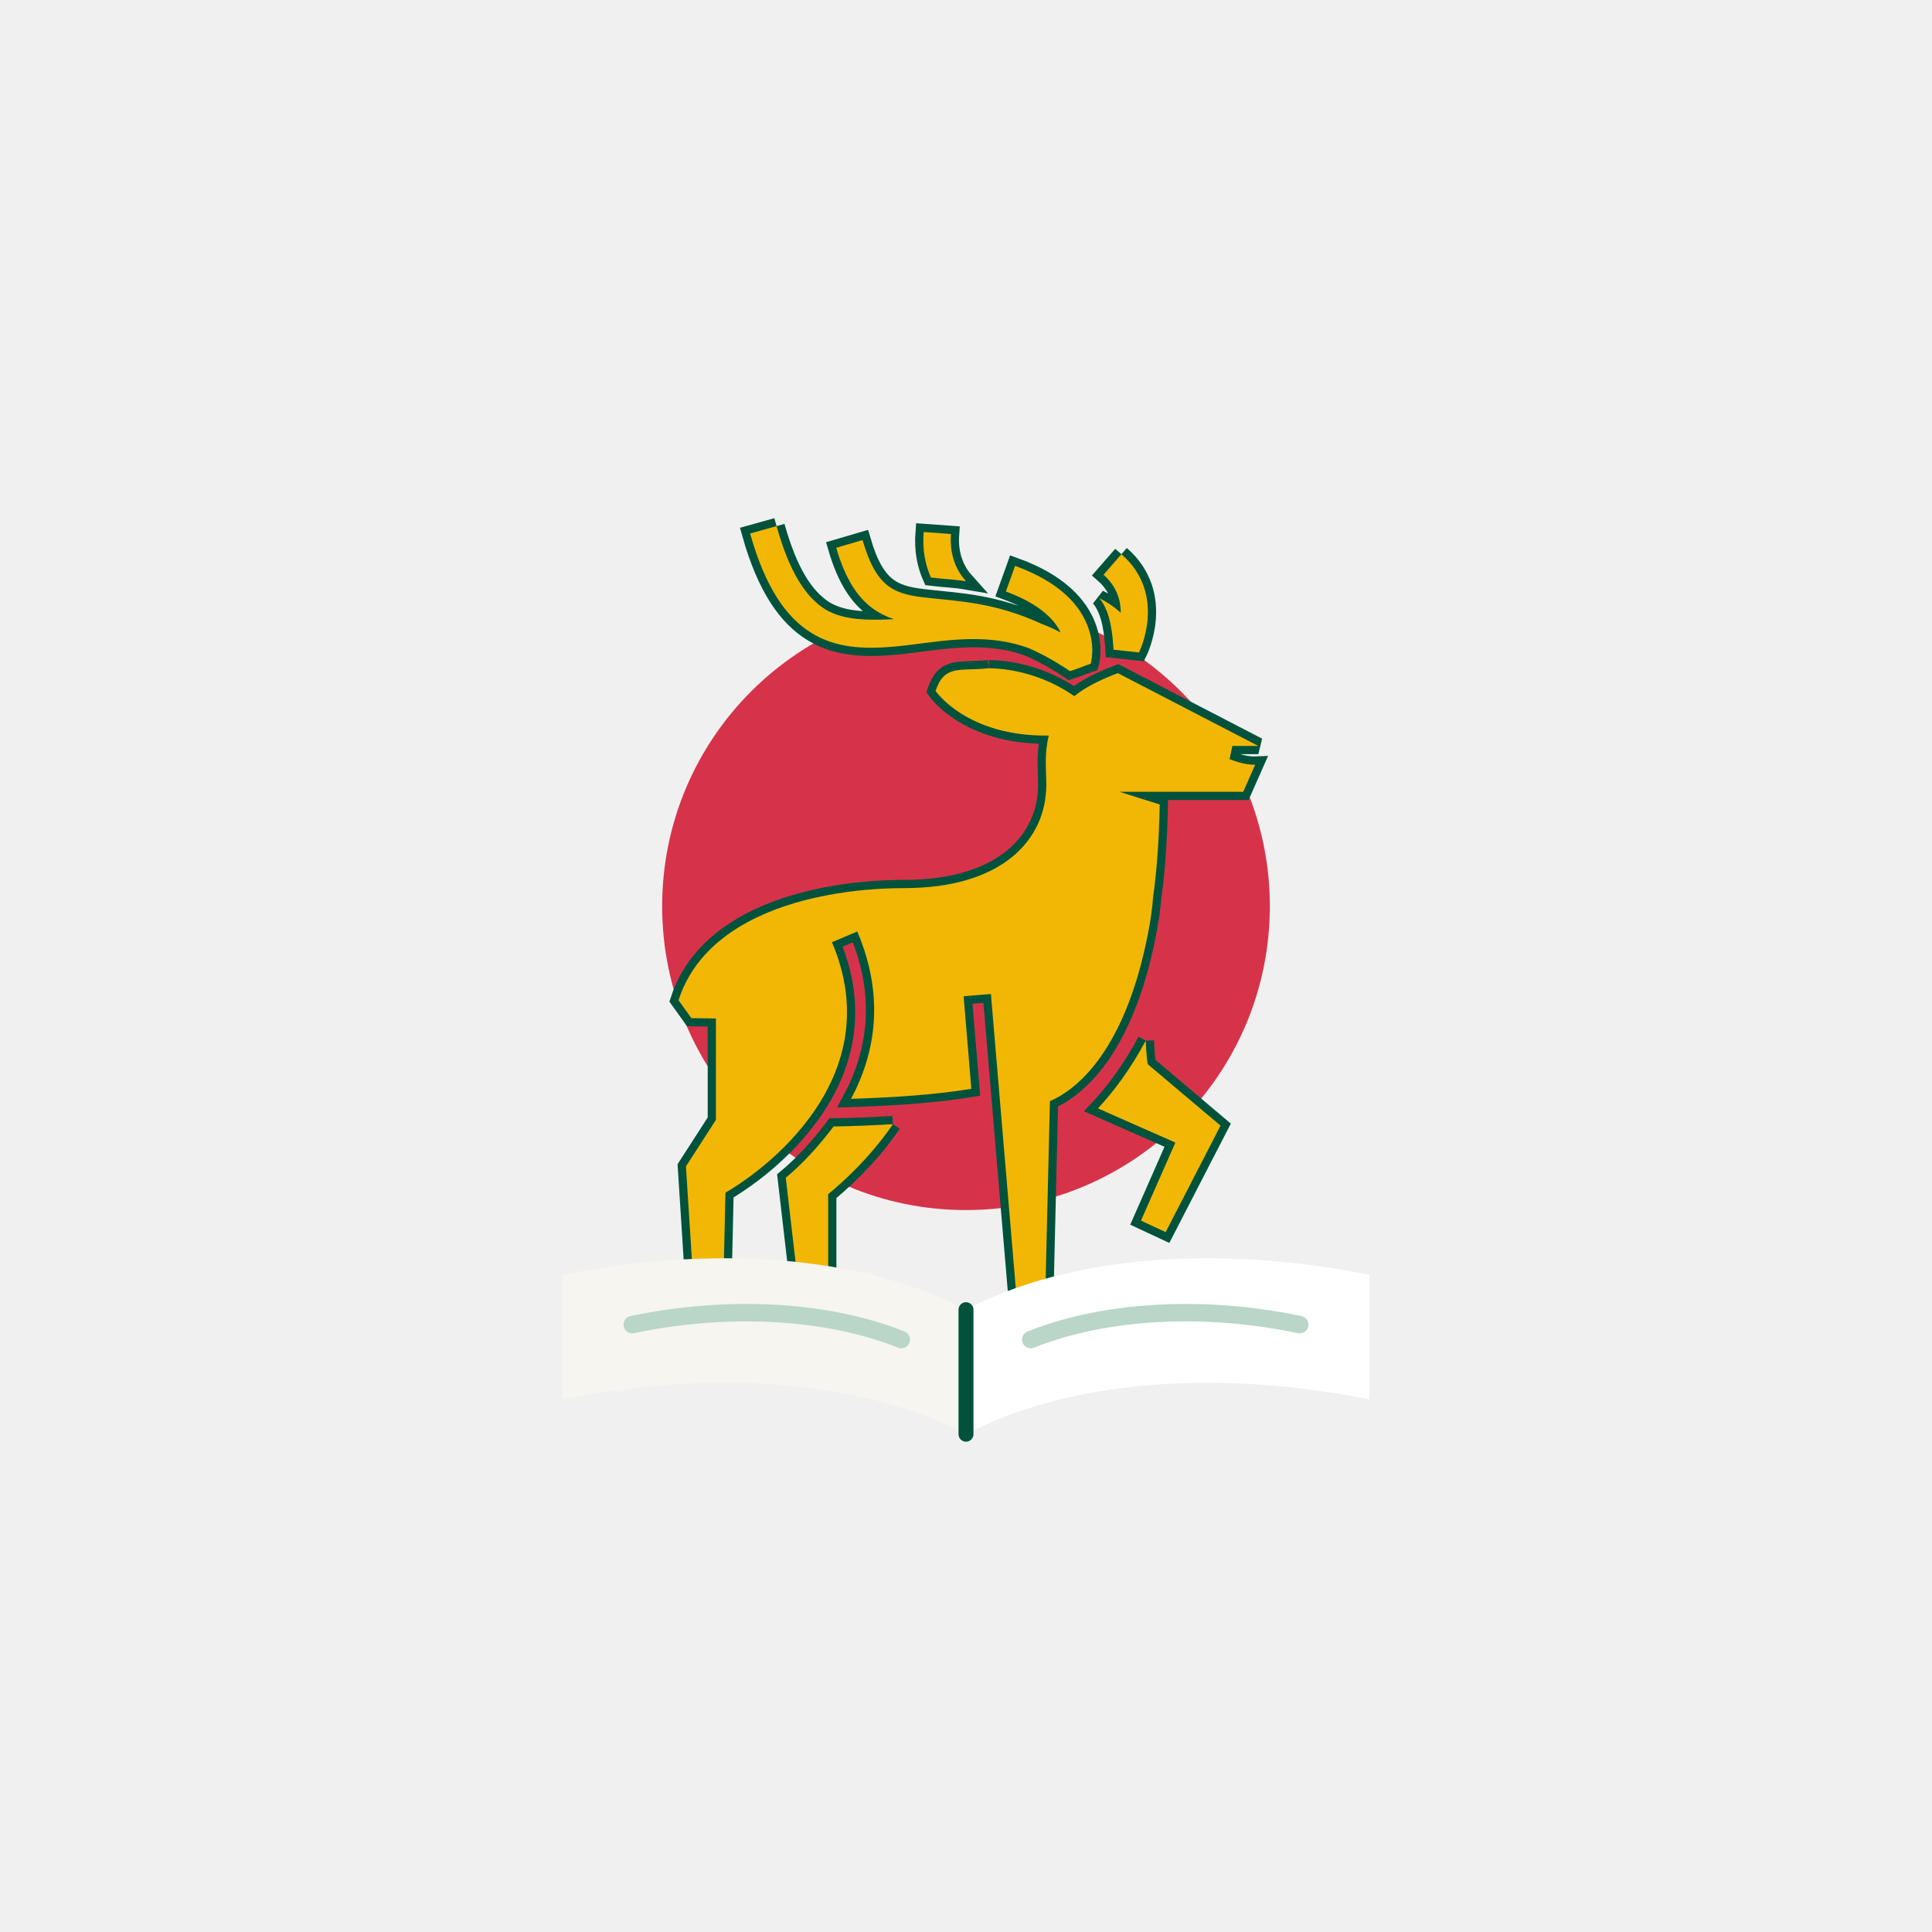
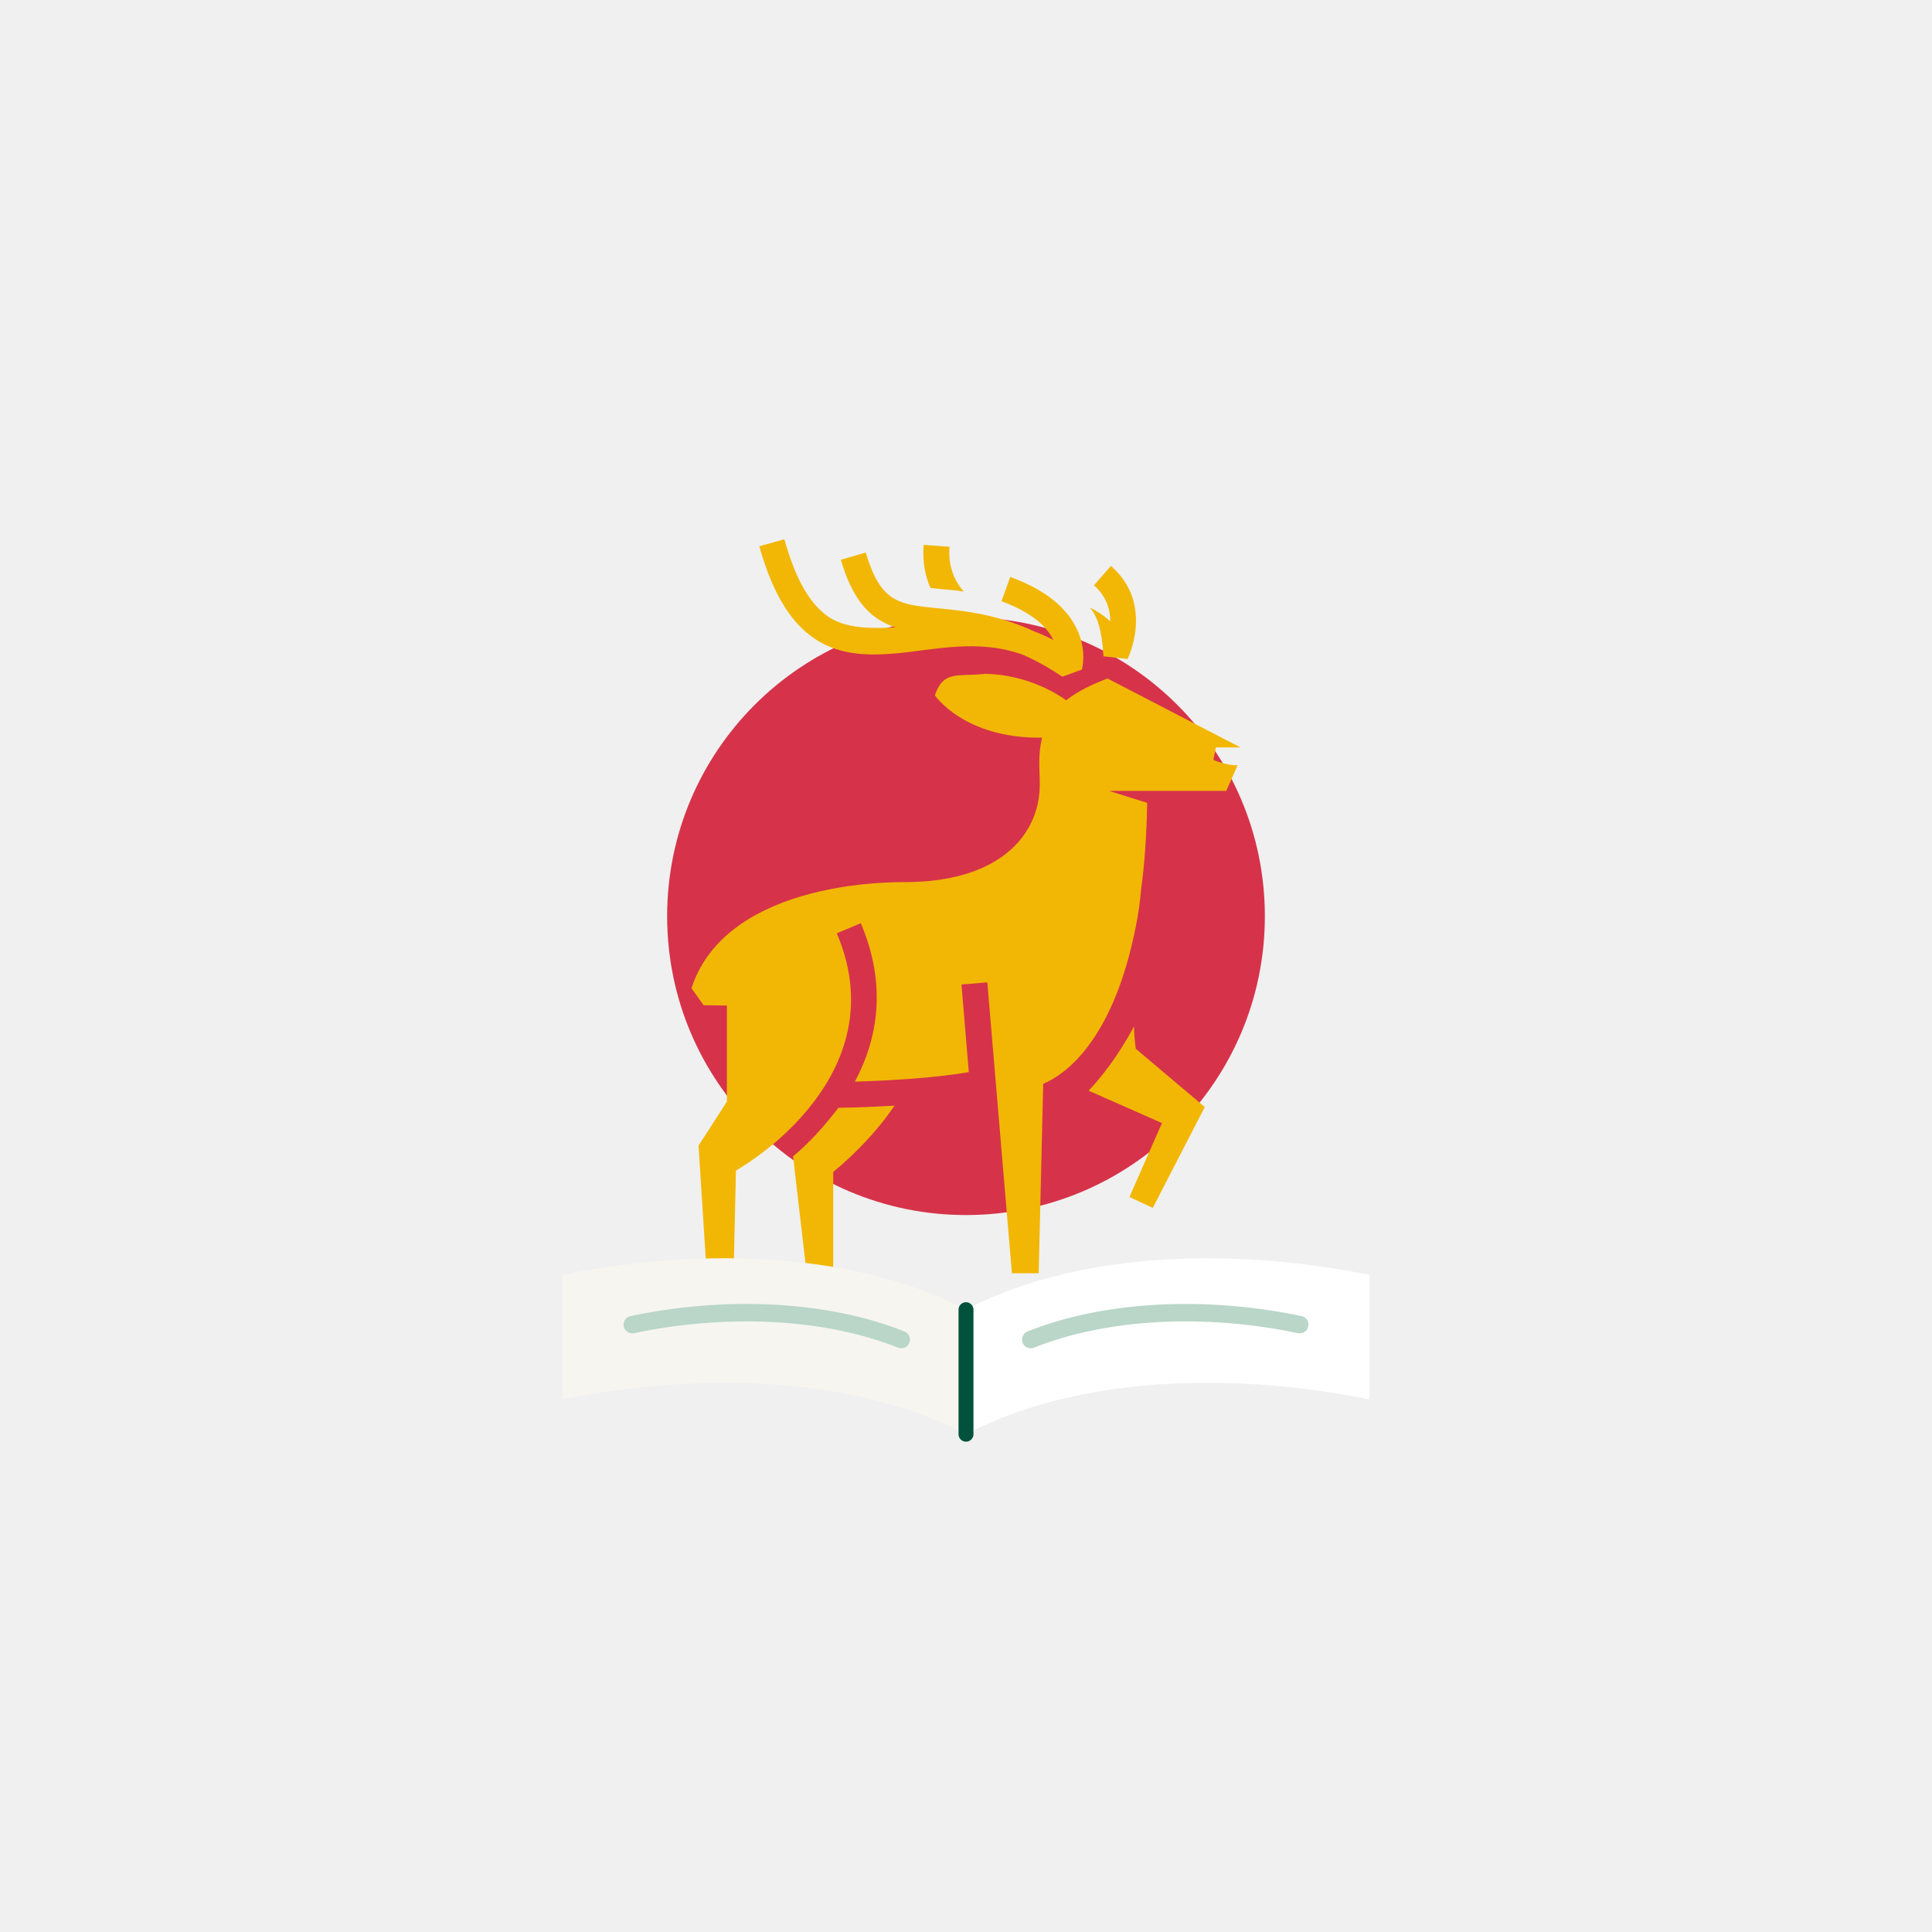
<svg xmlns="http://www.w3.org/2000/svg" viewBox="0 0 512 512" width="512" height="512">
  <g transform="translate(256 256) scale(0.66) translate(-256 -250)">
-     <circle cx="256" cy="226" r="122" fill="#d6334a" />
-     <g transform="translate(88 60) scale(0.66)">
-       <path fill="#f2b705" stroke="#00523c" stroke-width="10" paint-order="stroke" d="m139.3 20.25l-16.1 4.5c9.4 33.5 22.3 51.1 37 60.3c14.9 9.4 32.1 10.2 50.9 8.5c25-2.3 53.2-9.6 82 1.1c7.8 3.5 16 7.95 24.7 13.85c4.6-1.4 8.6-3.2 12.6-4.5c0 0 3.2-10.25-2-23.35c-4.5-11.5-15.7-26-44-36.2l-5.6 15.6c17.4 6.4 26.8 14.3 31.6 21.8c.7 1.1 1.2 2.1 1.7 3.1c-3.8-2-7.7-3.8-11.5-5.2c-28.1-13-50.6-13.8-68.6-15.8c-9.6-1-17.7-2.2-24.4-7c-6.7-4.9-11.7-13.4-16-28.2l-16 4.7c5.7 19.6 13.3 30.4 22.2 36.9c4 2.9 8.3 5 12.9 6.5c-15.8.85-30.7.67-41.7-5.9c-12.2-7.7-21.9-22.9-29.7-50.7m89.5 3.6c-.9 11.2 1.1 20.3 4.4 27.7c7.7.96 14.4 1.1 21.4 2.3c-5.4-6-10.2-15.2-9.2-28.8zm120.3 13.5l-10.9 12.5c8.2 7.2 10.5 15.8 10.5 23.1c-4.4-3.92-8.4-6.53-13.1-8.9c7.2 8.42 8.2 23.36 8.7 31.4l15.5 1.7s17.6-35.2-10.7-59.8m-80.7 69.35c-17.5 2-26.8-2.6-32.4 13.8c0 0 18.8 27.9 68.9 27.2c-2.8 11.4-1.5 19.8-1.5 29.9c0 33.6-27 62.9-86.5 62.9c-30.2 0-66.9 5.4-94.9 20.5c-19.9 10.7-35.47 26.2-42.36 47.7l7.81 10.9l14.95.2v61.7l-18.24 28.3l5.24 82h17.3l1.5-66c8.6-5 28.3-18 45.1-38c22.8-26.9 40.3-66 19.7-114.4l15.4-6.5c16.9 39.7 11 74.1-3.8 101.8c28.3-.9 52.6-2.7 73.2-6.1l-4.7-56.3l16.6-1.4l15.8 186.9h17.2l2.9-121.7c13.7-5.8 44.9-27.1 59.5-101.1c1.8-9 2.8-16.6 3.3-23.1c2.3-16.5 3.6-35.1 4-56.3l-24.5-7.7h75.3l7.3-16.5c-7.1.3-15.6-3.4-15.6-3.4l1.7-8h15.8l-85.5-44.3c-9.5 3.6-19.5 8.3-26.5 14c-5.6-4-25-16.5-52-17m95.5 226.6c-9.7 18.1-20.1 31.6-29.1 41.2l47.1 20.8l-20.9 47.5l15 7l33.4-64.8l-44.3-37.4c-.4-2.3-.9-6.8-1.2-14.3m-153.8 50.8c-11.3.7-23.3 1.2-36.1 1.4c-8.7 11.5-18.7 22.6-29.1 31.2l8.7 75h17.1v-65c7.3-6 24.9-21.3 39.4-42.6" />
+     <circle cx="256" cy="230" r="120" fill="#d6334a" />
+     <g transform="translate(96 66) scale(0.625)">
+       <path fill="#f2b705" d="m139.3 20.25l-16.1 4.5c9.4 33.5 22.3 51.1 37 60.3c14.9 9.4 32.1 10.2 50.9 8.5c25-2.3 53.2-9.6 82 1.1c7.8 3.5 16 7.95 24.7 13.85c4.6-1.4 8.6-3.2 12.6-4.5c0 0 3.2-10.25-2-23.35c-4.5-11.5-15.7-26-44-36.2l-5.6 15.6c17.4 6.4 26.8 14.3 31.6 21.8c.7 1.1 1.2 2.1 1.7 3.1c-3.8-2-7.7-3.8-11.5-5.2c-28.1-13-50.6-13.8-68.6-15.8c-9.6-1-17.7-2.2-24.4-7c-6.7-4.9-11.7-13.4-16-28.2l-16 4.7c5.7 19.6 13.3 30.4 22.2 36.9c4 2.9 8.3 5 12.9 6.5c-15.8.85-30.7.67-41.7-5.9c-12.2-7.7-21.9-22.9-29.7-50.7m89.5 3.6c-.9 11.2 1.1 20.3 4.4 27.7c7.7.96 14.4 1.1 21.4 2.3c-5.4-6-10.2-15.2-9.2-28.8zm120.3 13.5l-10.9 12.5c8.2 7.2 10.5 15.8 10.5 23.1c-4.4-3.92-8.4-6.53-13.1-8.9c7.2 8.42 8.2 23.36 8.7 31.4l15.5 1.7s17.6-35.2-10.7-59.8m-80.7 69.35c-17.5 2-26.8-2.6-32.4 13.8c0 0 18.8 27.9 68.9 27.2c-2.8 11.4-1.5 19.8-1.5 29.9c0 33.6-27 62.9-86.5 62.9c-30.2 0-66.9 5.4-94.9 20.5c-19.9 10.7-35.47 26.2-42.36 47.7l7.81 10.9l14.95.2v61.7l-18.24 28.3l5.24 82h17.3l1.5-66c8.6-5 28.3-18 45.1-38c22.8-26.9 40.3-66 19.7-114.4l15.4-6.5c16.9 39.7 11 74.1-3.8 101.8c28.3-.9 52.6-2.7 73.2-6.1l-4.7-56.3l16.6-1.4l15.8 186.9h17.2l2.9-121.7c13.7-5.8 44.9-27.1 59.5-101.1c1.8-9 2.8-16.6 3.3-23.1c2.3-16.5 3.6-35.1 4-56.3l-24.5-7.7h75.3l7.3-16.5c-7.1.3-15.6-3.4-15.6-3.4l1.7-8h15.8l-85.5-44.3c-9.5 3.6-19.5 8.3-26.5 14c-5.6-4-25-16.5-52-17m95.5 226.6c-9.7 18.1-20.1 31.6-29.1 41.2l47.1 20.8l-20.9 47.5l15 7l33.4-64.8l-44.3-37.4c-.4-2.3-.9-6.8-1.2-14.3m-153.8 50.8c-11.3.7-23.3 1.2-36.1 1.4c-8.7 11.5-18.7 22.6-29.1 31.2l8.7 75h17.1v-65c7.3-6 24.9-21.3 39.4-42.6" />
    </g>
    <path d="M256 388 C214 366 154 362 94 374 L94 424 C154 412 214 416 256 438 Z" fill="#f6f5f0" />
    <path d="M256 388 C298 366 358 362 418 374 L418 424 C358 412 298 416 256 438 Z" fill="#ffffff" />
    <path d="M256 388 L256 438" stroke="#00523c" stroke-width="6" stroke-linecap="round" />
    <g stroke="#b9d6c8" stroke-width="7" stroke-linecap="round" fill="none">
      <path d="M122 394 C160 386 200 388 230 400" />
      <path d="M282 400 C312 388 352 386 390 394" />
    </g>
  </g>
</svg>
